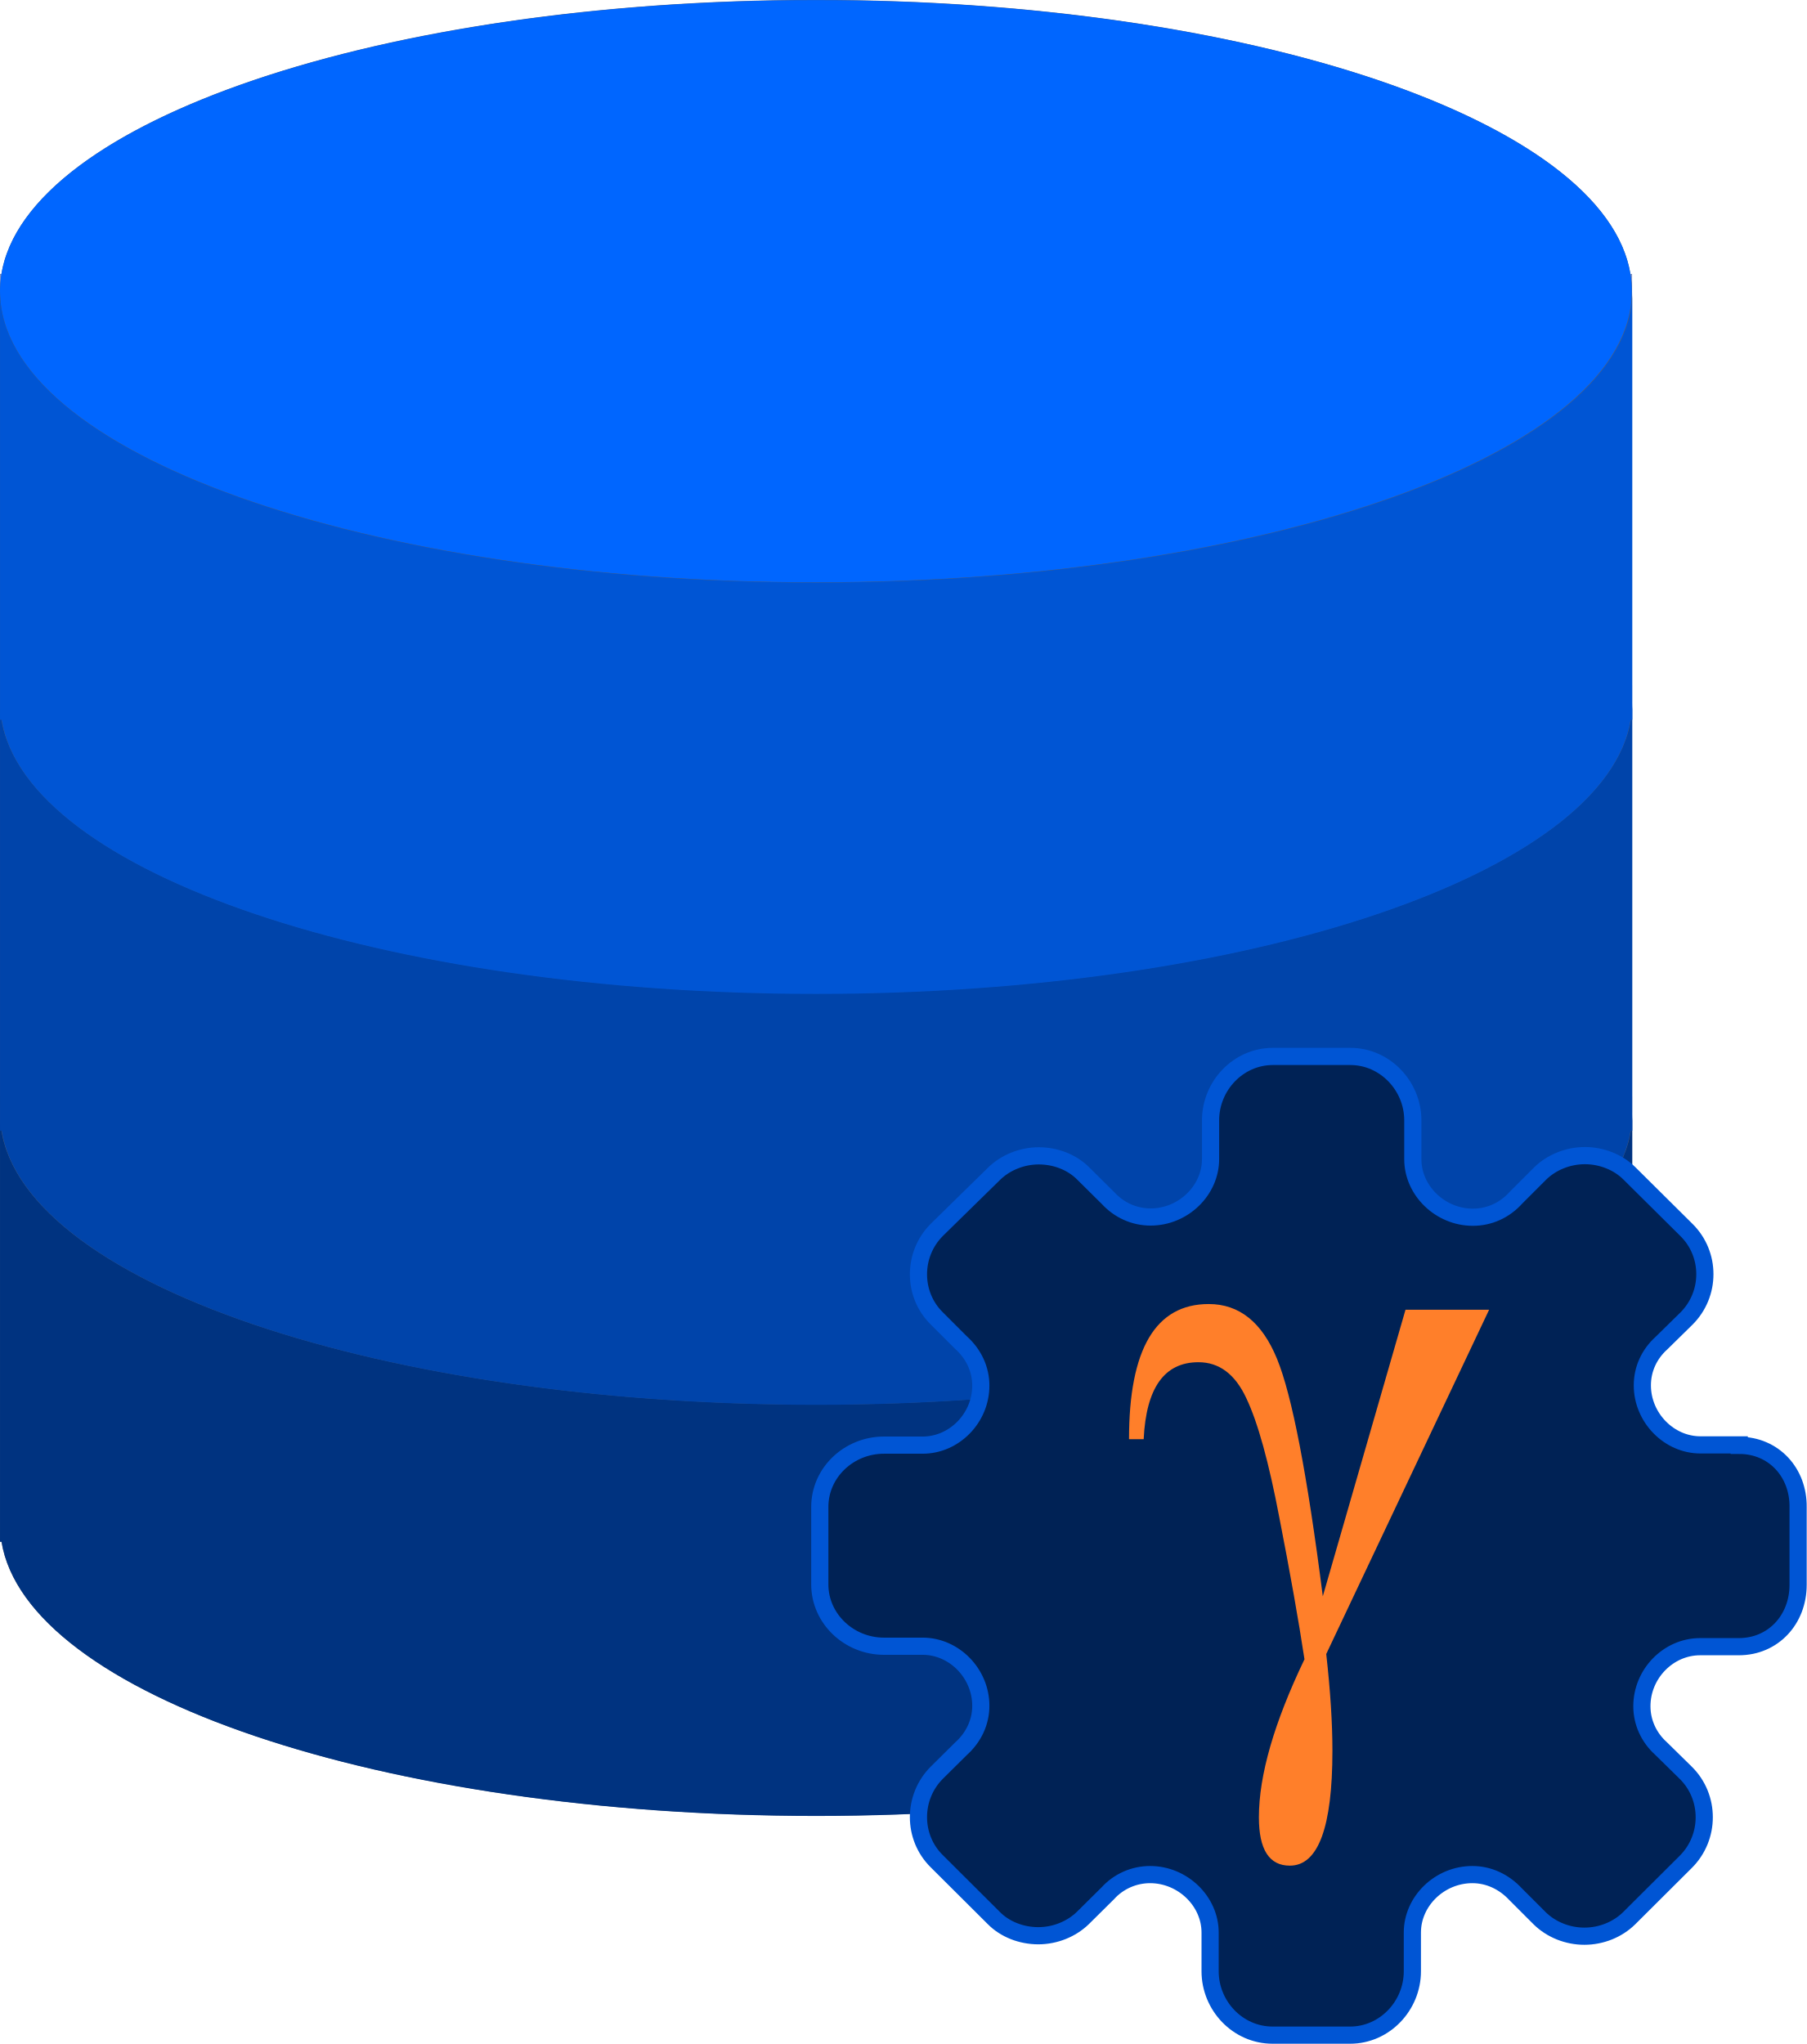
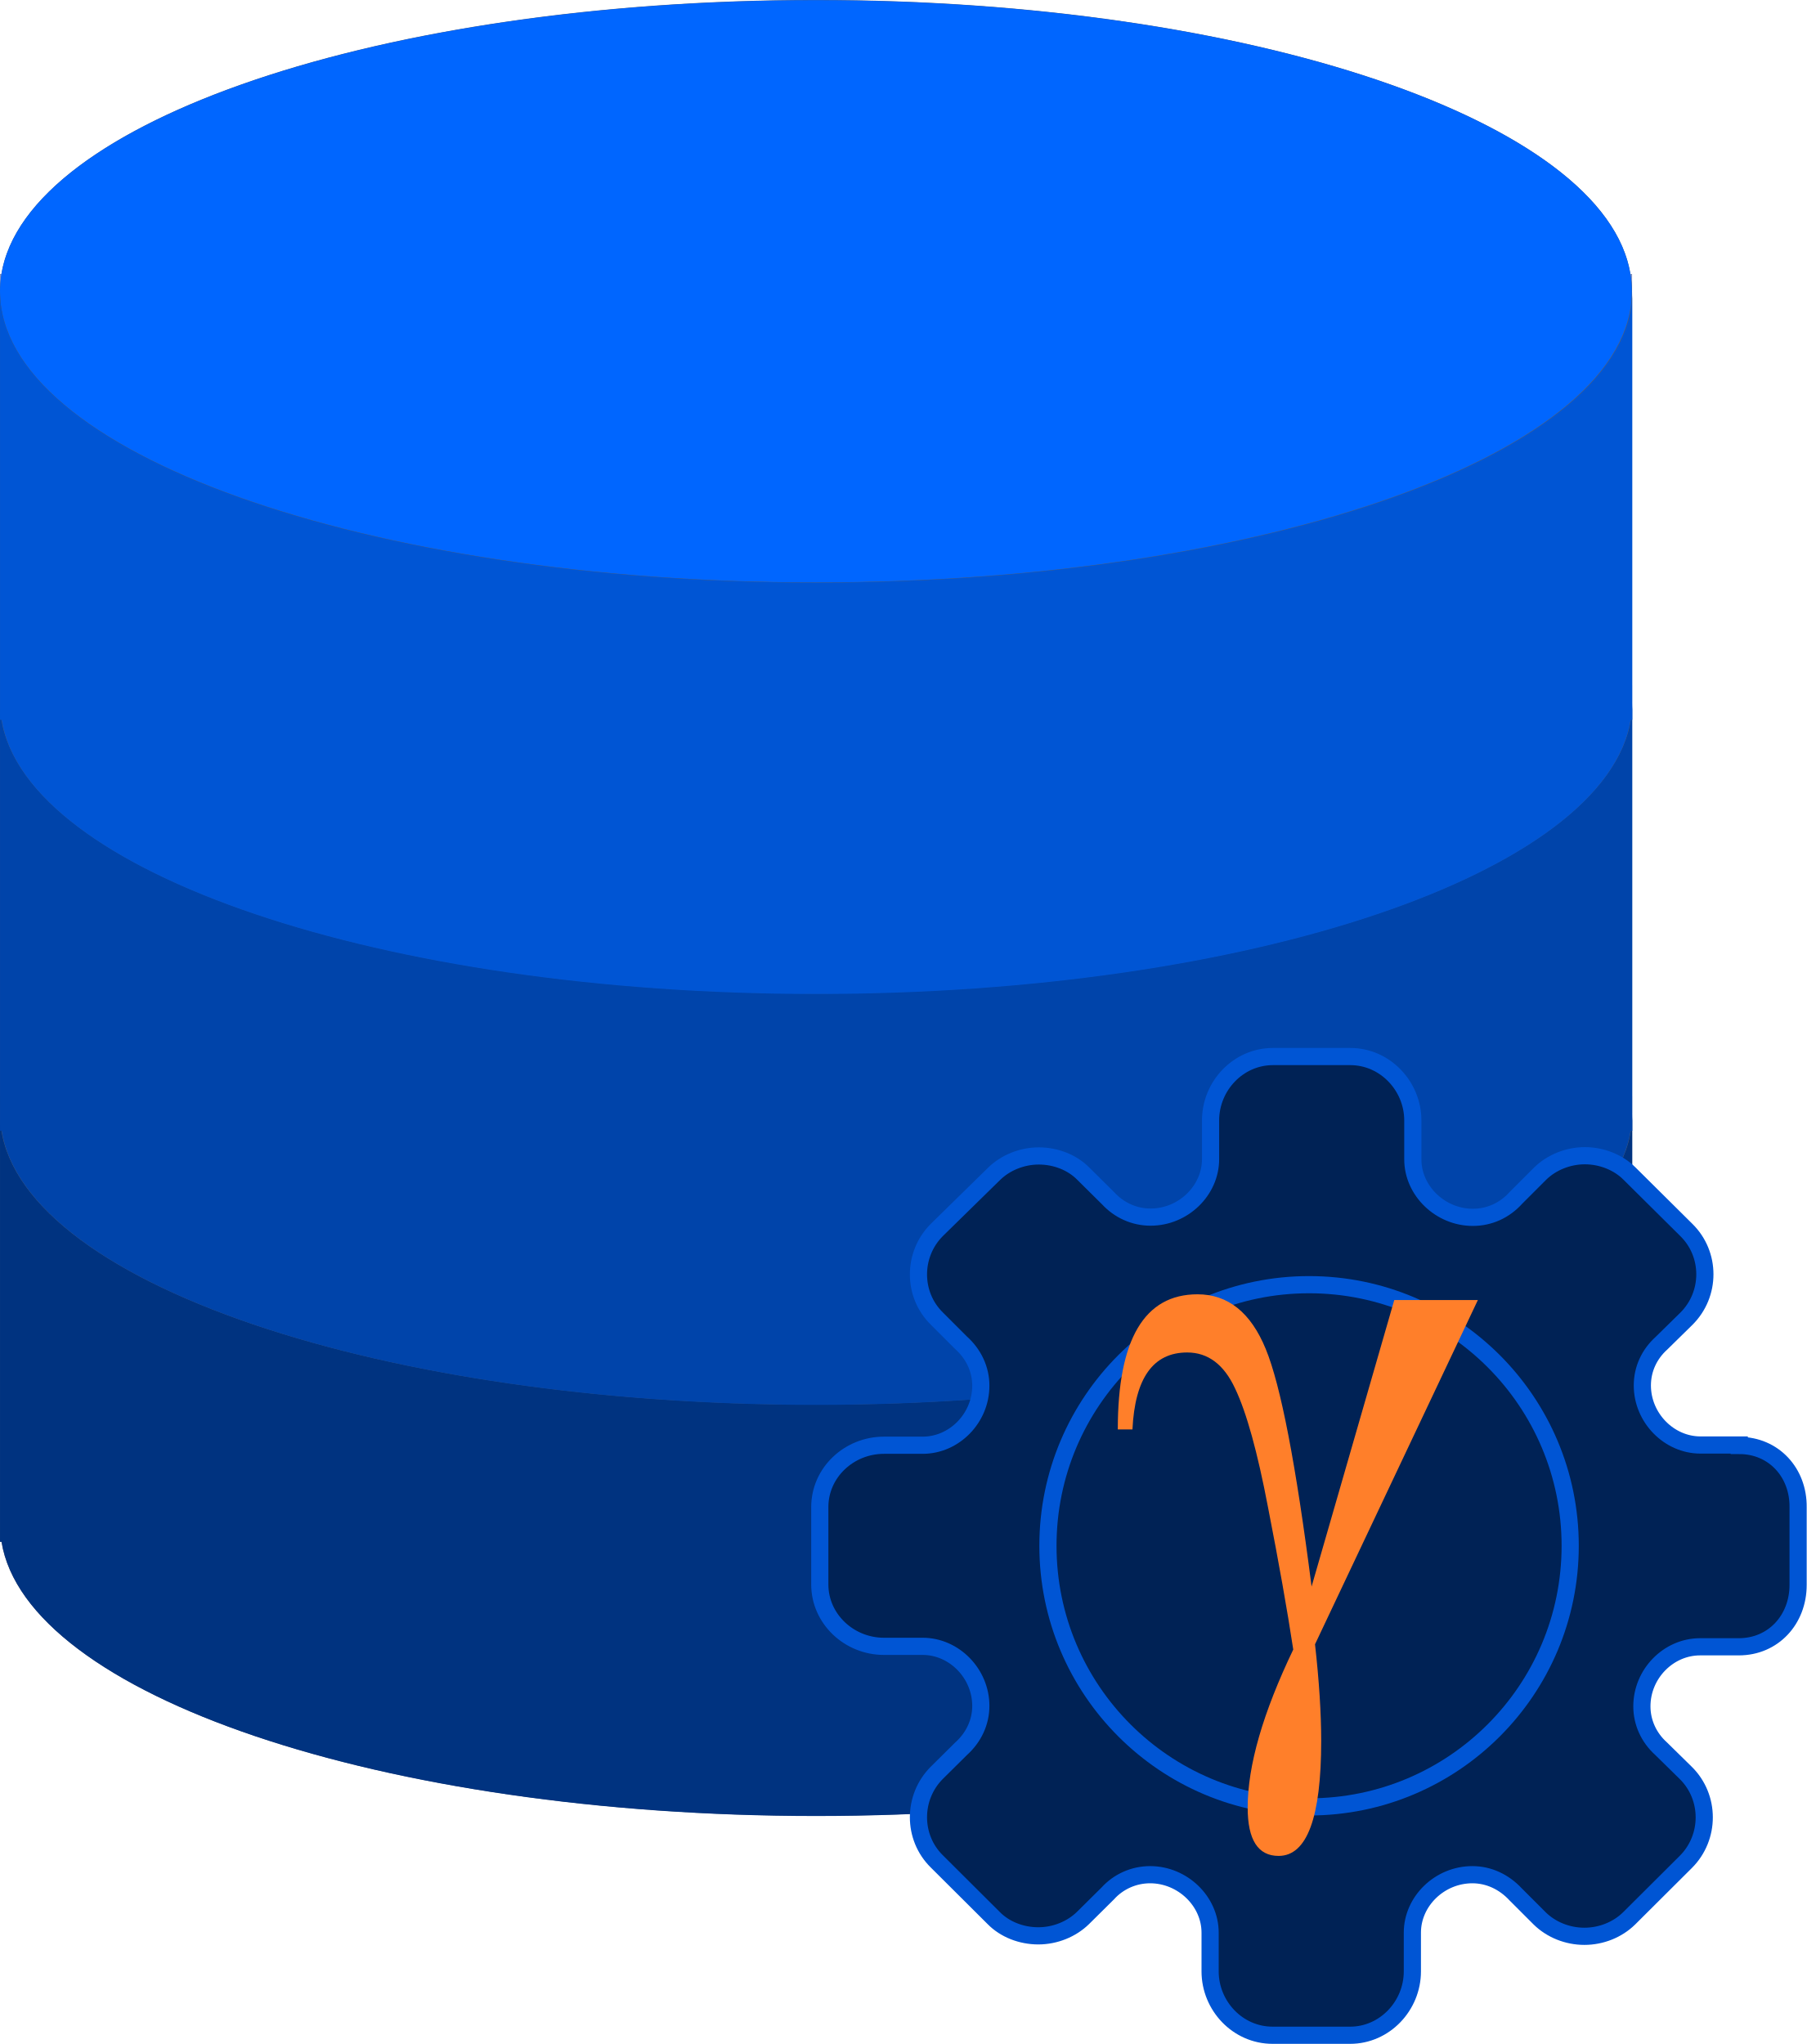
- <svg xmlns="http://www.w3.org/2000/svg" width="110.7" height="125.24" version="1.1" viewBox="0 0 7.888 8.923" xml:space="preserve">
-   <g transform="translate(0 -.00013593)">
-     <g transform="translate(7.9501e-5,2.3531e-4)" stroke-width=".149">
+ <svg xmlns="http://www.w3.org/2000/svg" width="110.7" height="125.24" version="1.1" viewBox="0 0 7.888 8.922" xml:space="preserve">
+   <g transform="translate(0 -.00015232)">
+     <g transform="translate(7.9501e-5)" stroke-width=".149">
      <path d="m7.118 1.196c-0.108-0.667-1.659-1.197-3.556-1.197s-3.447 0.529-3.556 1.197h-0.007v5.534h0.007c0.108 0.667 1.659 1.197 3.556 1.197s3.447-0.529 3.556-1.197h0.007v-5.534z" fill="#545e73" />
      <path d="m7.1535e-5 4.786v0.075c0-0.025 0.003-0.05 0.007-0.075z" fill="#38454f" />
      <path d="m7.118 4.786c4e-3 0.025 0.007 0.05 0.007 0.075v-0.075z" fill="#38454f" />
      <path d="m7.1535e-5 2.991v0.075c0-0.025 0.003-0.05 0.007-0.075z" fill="#556080" />
      <path d="m7.118 2.991c4e-3 0.025 0.007 0.05 0.007 0.075v-0.075z" fill="#556080" />
      <path d="m7.1535e-5 1.196v0.075c0-0.025 0.003-0.05 0.007-0.075z" fill="#8697cb" />
      <path d="m7.118 1.196c4e-3 0.025 0.007 0.05 0.007 0.075v-0.075z" fill="#8697cb" />
    </g>
-     <g transform="translate(7.9501e-5,3.361e-5)" stroke-width=".149">
+     <g transform="translate(7.9501e-5 -.00019746)" stroke-width=".149">
      <ellipse cx="3.562" cy="1.271" rx="3.562" ry="1.271" fill="#06f" />
      <path d="m3.562 6.132c-1.967 0-3.562-0.569-3.562-1.271v1.87h0.007c0.108 0.667 1.659 1.197 3.556 1.197s3.447-0.529 3.556-1.197h0.007v-1.87c0 0.702-1.595 1.271-3.562 1.271z" fill="#003380" />
      <path d="m3.562 4.337c-1.967 0-3.562-0.569-3.562-1.271v1.87h0.007c0.108 0.667 1.659 1.197 3.556 1.197s3.447-0.529 3.556-1.197h0.007v-1.87c0 0.702-1.595 1.271-3.562 1.271z" fill="#04a" />
      <path d="m3.562 2.543c-1.967 0-3.562-0.569-3.562-1.271v1.87h0.007c0.108 0.667 1.659 1.197 3.556 1.197s3.447-0.529 3.556-1.197h0.007v-1.87c0 0.702-1.595 1.271-3.562 1.271z" fill="#0055d4" />
    </g>
    <path d="m7.593 6.308h-0.169c-0.138 0-0.254-0.119-0.254-0.26 0-0.071 0.03-0.136 0.083-0.184l0.109-0.107c0.108-0.107 0.108-0.282 0-0.388l-0.248-0.246c-0.049-0.049-0.121-0.078-0.195-0.078-0.073 0-0.145 0.029-0.195 0.078l-0.105 0.105c-0.05 0.056-0.117 0.086-0.189 0.086-0.142 0-0.262-0.116-0.262-0.253v-0.17c0-0.15-0.121-0.279-0.273-0.279h-0.338c-0.151 0-0.272 0.128-0.272 0.279v0.169c0 0.137-0.119 0.253-0.262 0.253-0.071 0-0.137-0.03-0.185-0.082l-0.108-0.107c-0.049-0.05-0.121-0.078-0.195-0.078-0.073 0-0.145 0.029-0.195 0.078l-0.25 0.245c-0.107 0.107-0.107 0.282 0 0.387l0.105 0.105c0.056 0.05 0.087 0.117 0.087 0.188 0 0.142-0.116 0.26-0.254 0.26h-0.169c-0.152 0-0.28 0.119-0.28 0.27v0.338c0 0.15 0.128 0.27 0.28 0.27h0.169c0.138 0 0.254 0.119 0.254 0.26 0 0.071-0.031 0.138-0.087 0.188l-0.105 0.104c-0.107 0.107-0.107 0.282 0 0.387l0.248 0.247c0.049 0.05 0.121 0.078 0.195 0.078 0.073 0 0.145-0.029 0.195-0.078l0.108-0.107c0.047-0.052 0.114-0.082 0.185-0.082 0.142 0 0.262 0.116 0.262 0.253v0.169c0 0.15 0.12 0.279 0.273 0.279h0.338c0.151 0 0.272-0.128 0.272-0.279v-0.169c0-0.137 0.119-0.253 0.262-0.253 0.071 0 0.138 0.031 0.189 0.086l0.105 0.105c0.05 0.049 0.121 0.078 0.195 0.078s0.145-0.029 0.195-0.078l0.248-0.247c0.107-0.107 0.107-0.282 0-0.388l-0.109-0.107c-0.053-0.048-0.083-0.114-0.083-0.184 0-0.142 0.116-0.26 0.254-0.26h0.169c0.151 0 0.259-0.119 0.259-0.27v-0.339c0.002-0.151-0.106-0.27-0.257-0.27z" fill="#025" stroke="#0055d4" stroke-width=".075" />
-     <path d="m6.136 5.718h0.365l-0.711 1.503q0.027 0.241 0.027 0.422 0 0.502-0.186 0.502-0.135 0-0.135-0.211 0-0.275 0.199-0.69-0.039-0.257-0.11-0.62-0.069-0.363-0.144-0.52-0.073-0.157-0.209-0.157-0.223 0-0.239 0.336h-0.064q0-0.59 0.348-0.59 0.2 0 0.298 0.239 0.098 0.238 0.2 1.037z" fill="#ff7f2a" filter="url(#editing-jagged-67)" stroke-width=".01" />
+     <circle cx="5.715" cy="6.748" r="1.14" fill="#025" stroke="#0055d4" stroke-width=".075" />
+     <path d="m6.087 5.675h0.365l-0.711 1.503q0.027 0.241 0.027 0.422 0 0.502-0.186 0.502-0.135 0-0.135-0.211 0-0.275 0.199-0.69-0.039-0.257-0.11-0.62-0.069-0.363-0.144-0.52-0.073-0.157-0.209-0.157-0.223 0-0.239 0.336h-0.064q0-0.59 0.348-0.59 0.2 0 0.298 0.239 0.098 0.238 0.2 1.037z" fill="#ff7f2a" filter="url(#editing-jagged-67)" stroke-width=".01" />
  </g>
</svg>
